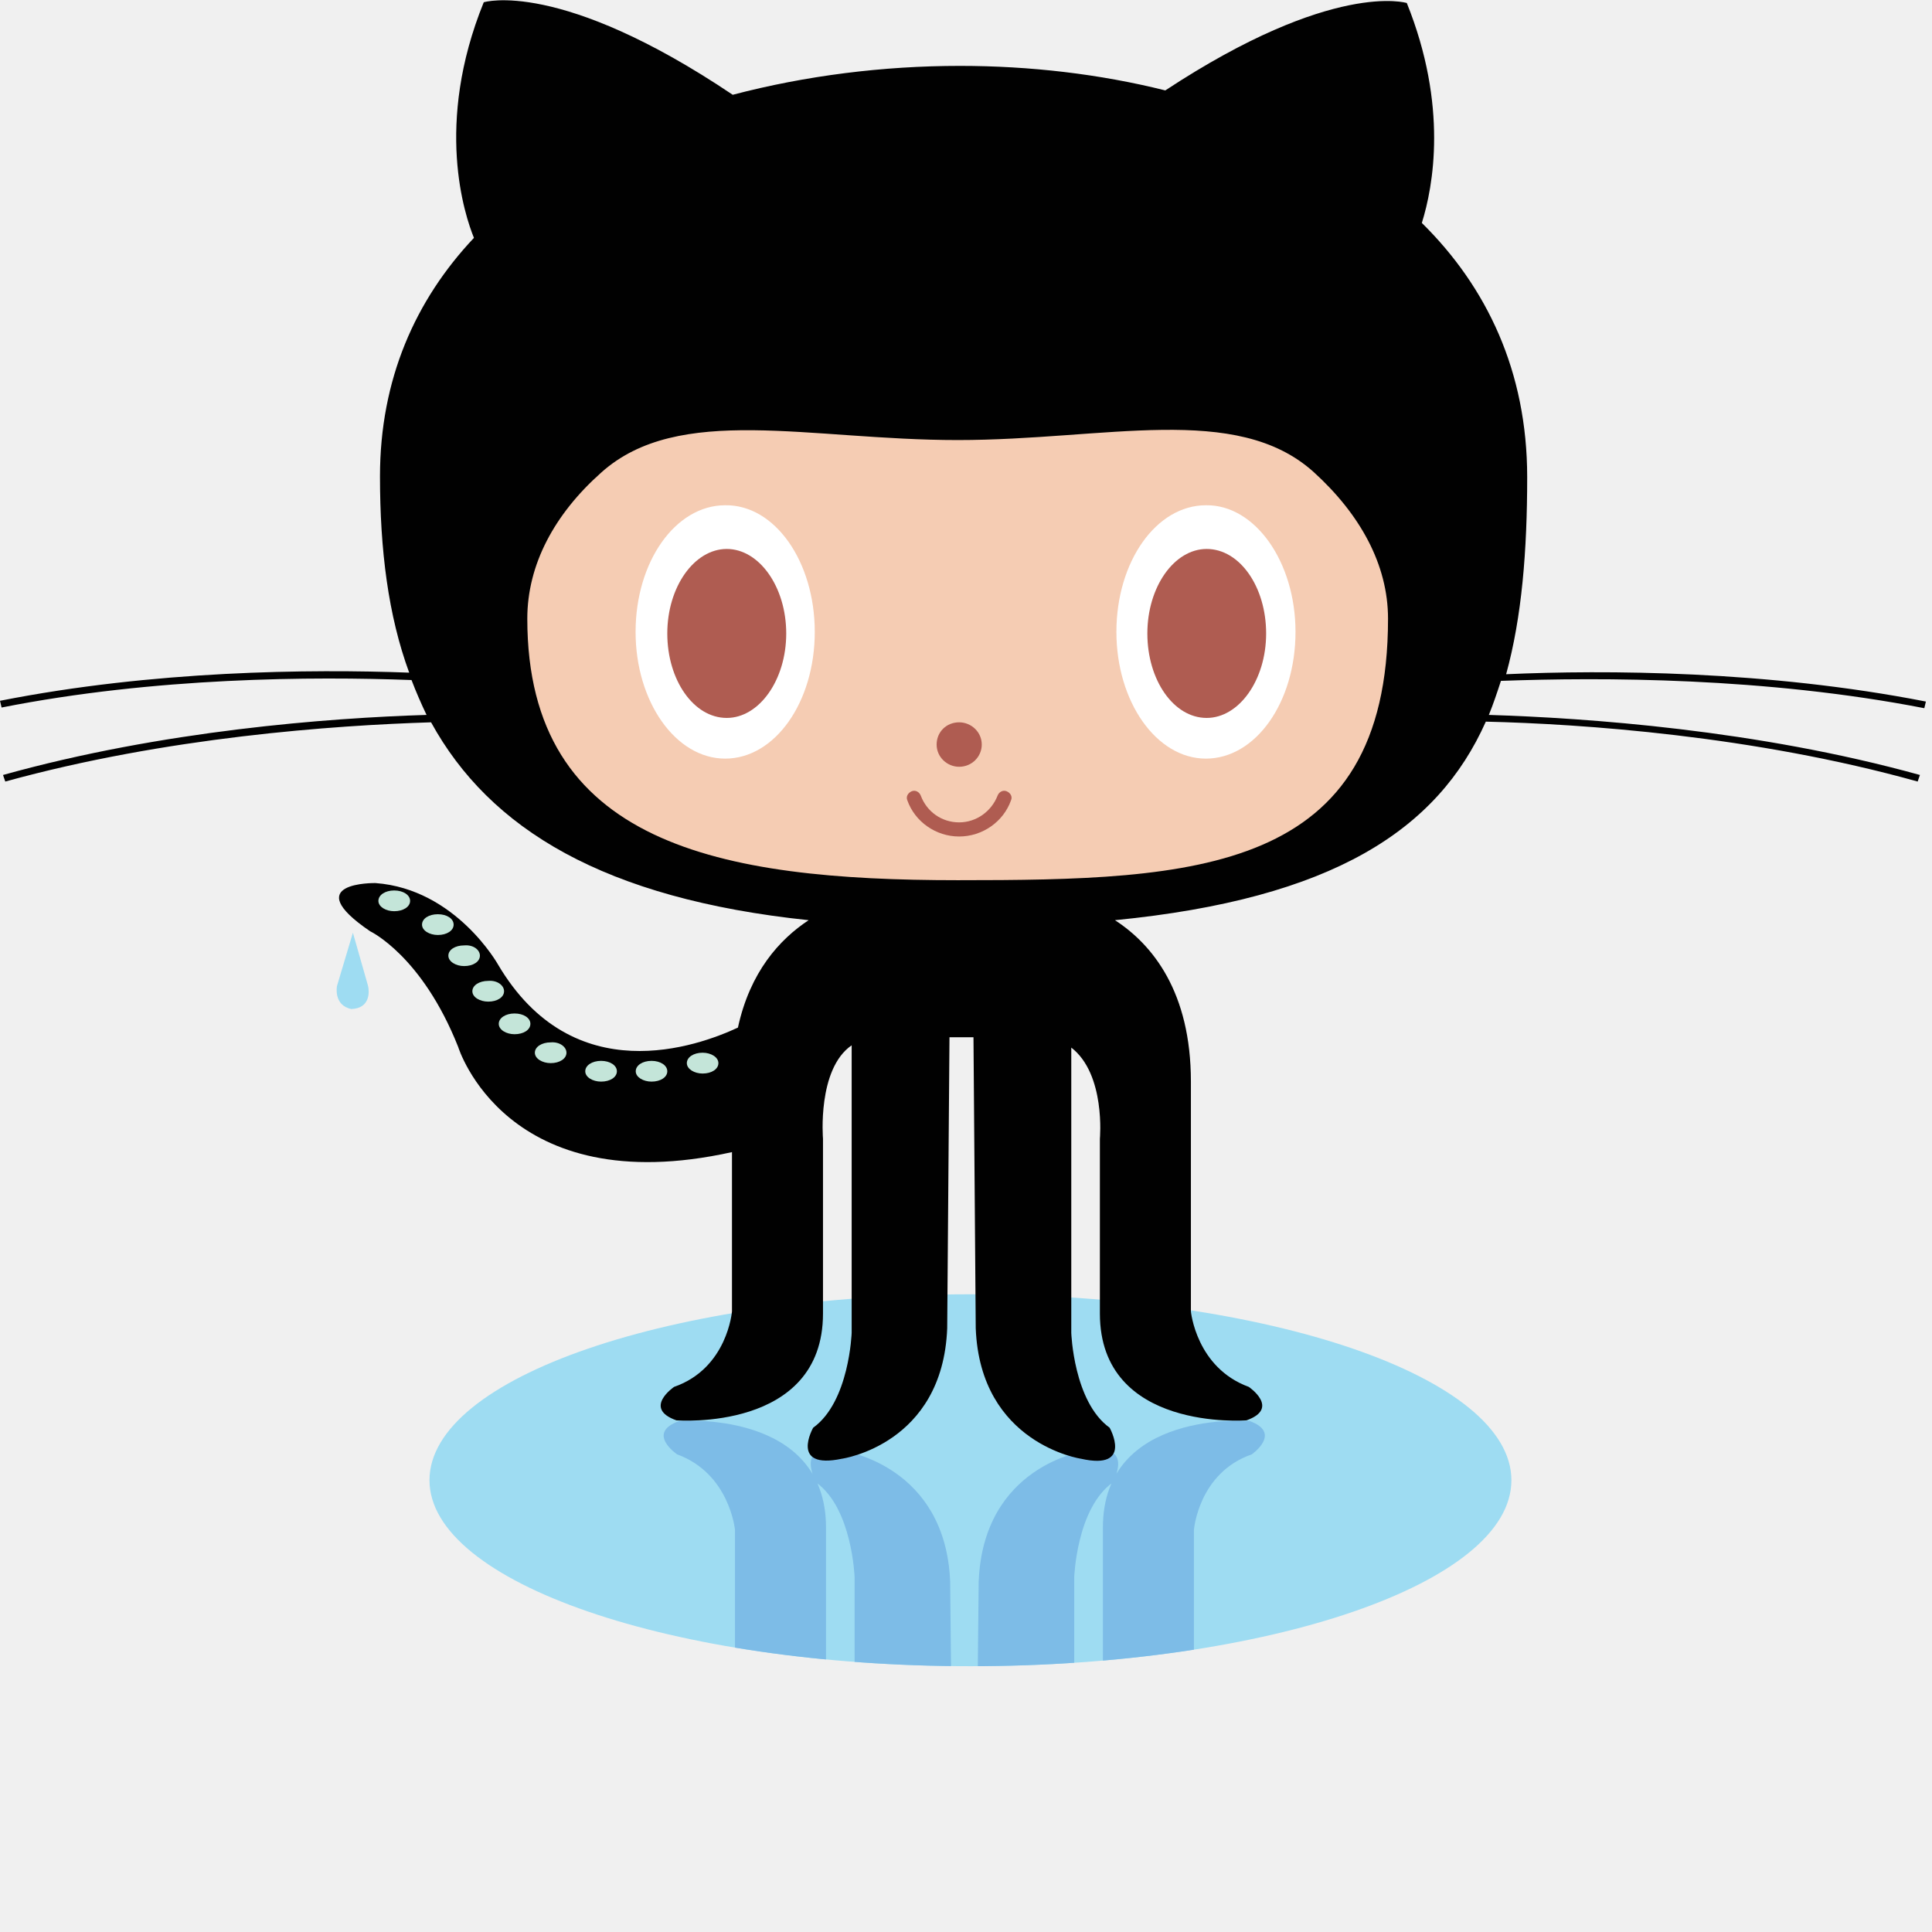
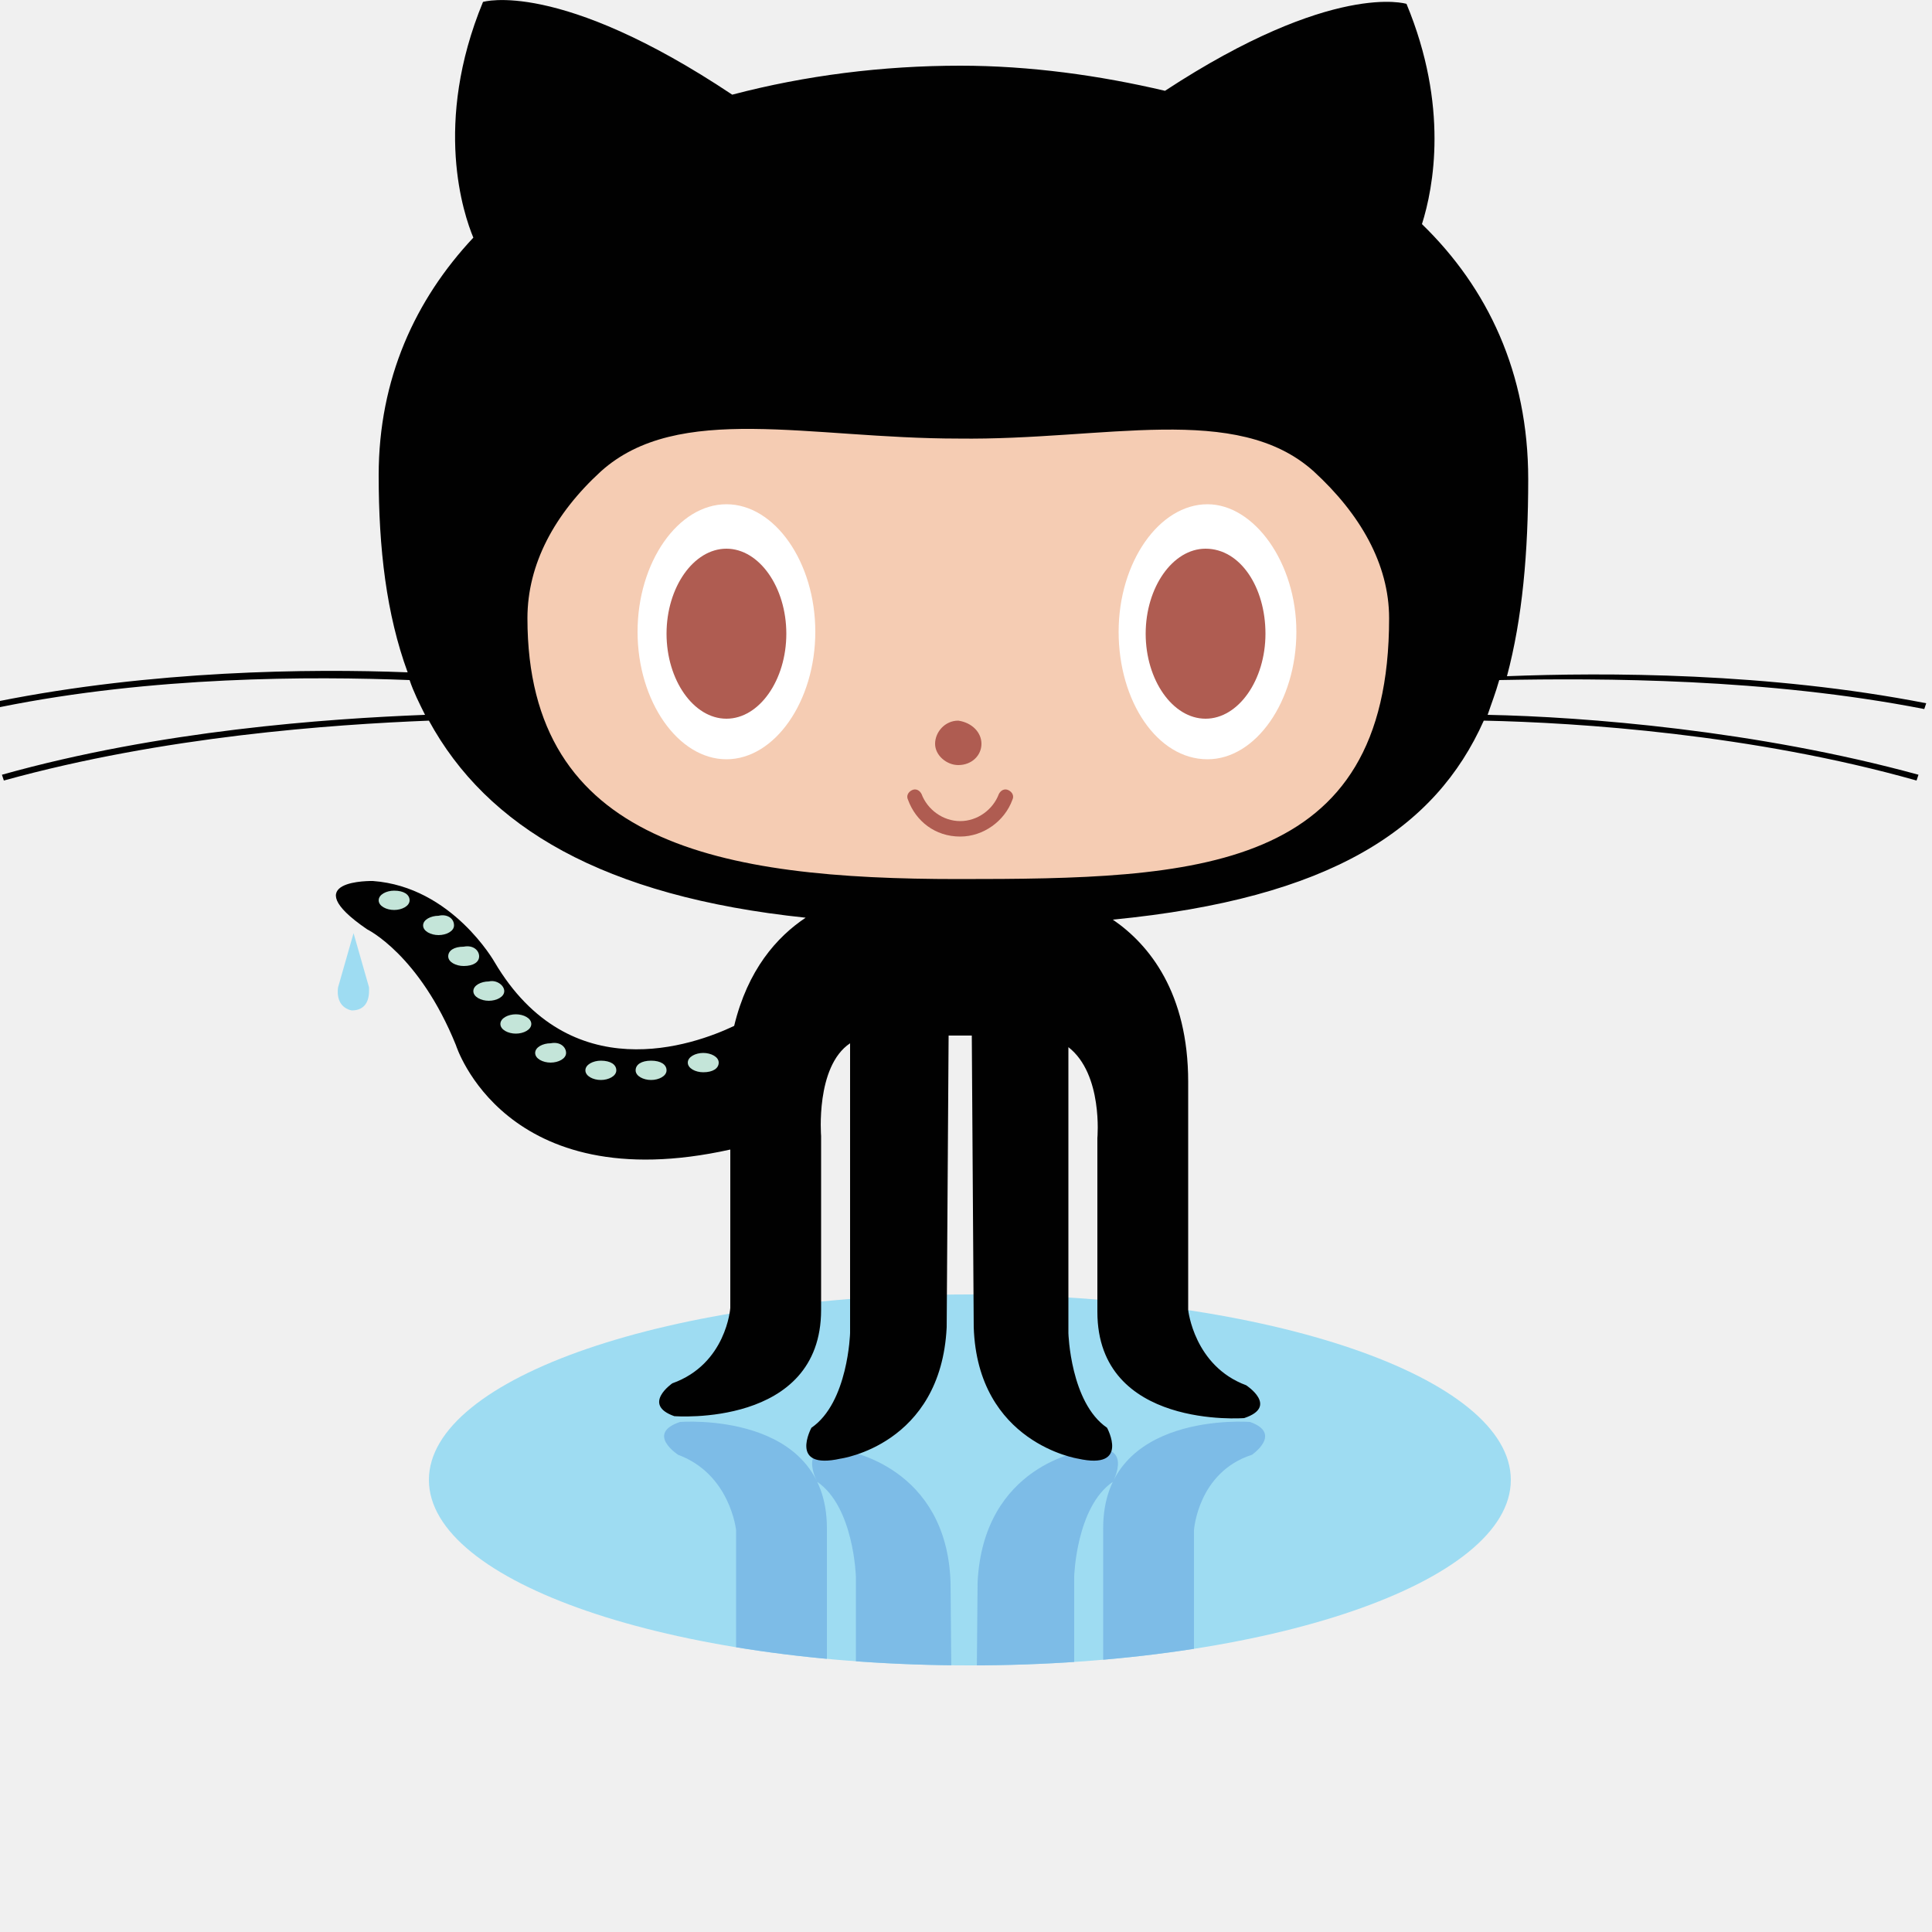
- <svg xmlns="http://www.w3.org/2000/svg" width="100pt" height="100pt" viewBox="0 0 100 100" version="1.1">
-   <defs>
-     <clipPath id="clip1">
-       <path d="M 34 73 L 66 73 L 66 87 L 34 87 Z M 34 73 " />
-     </clipPath>
-     <clipPath id="clip2">
-       <path d="M 38.195 93.875 C 38.82 96.746 40.344 98.434 41.855 99.438 L 57.863 99.438 C 59.812 98.133 61.797 95.68 61.797 91.074 L 61.797 79.188 C 61.797 79.188 62.031 76.234 64.793 75.277 C 64.793 75.277 66.387 74.164 64.676 73.551 C 64.676 73.551 57.086 72.934 57.086 79.07 L 57.086 88.121 C 57.086 88.121 57.395 91.457 55.602 92.836 L 55.602 81.641 C 55.602 81.641 55.719 78.074 57.594 76.734 C 57.594 76.734 58.836 74.547 56.109 75.121 C 56.109 75.121 50.891 75.852 50.656 81.871 L 50.539 93.371 L 49.297 93.371 L 49.18 81.871 C 48.945 75.887 43.73 75.121 43.73 75.121 C 41.004 74.508 42.246 76.734 42.246 76.734 C 44.117 78.074 44.234 81.641 44.234 81.641 L 44.234 92.953 C 42.445 91.688 42.754 88.121 42.754 88.121 L 42.754 79.07 C 42.754 72.934 35.164 73.551 35.164 73.551 C 33.406 74.164 35.047 75.277 35.047 75.277 C 37.77 76.27 38.043 79.188 38.043 79.188 L 38.043 87.508 Z M 38.195 93.875 " />
-     </clipPath>
-   </defs>
+ <svg xmlns="http://www.w3.org/2000/svg" xmlns:xlink="http://www.w3.org/1999/xlink" version="1.1" id="Camada_1" x="0px" y="0px" viewBox="0 0 100 100" style="enable-background:new 0 0 100 100;" xml:space="preserve">
+   <style type="text/css">
+ 	.st0{fill:#9EDCF2;}
+ 	.st1{clip-path:url(#SVGID_2_);}
+ 	.st2{clip-path:url(#SVGID_4_);}
+ 	.st3{fill:#7DBCE7;}
+ 	.st4{fill:#010101;}
+ 	.st5{fill:#F5CCB3;}
+ 	.st6{fill:#FFFFFF;}
+ 	.st7{fill:#AF5C51;}
+ 	.st8{fill:#C4E5D9;}
+ </style>
  <g id="surface1">
-     <path style=" stroke:none;fill-rule:nonzero;fill:rgb(61.961%,86.275%,94.902%);fill-opacity:1;" d="M 78.23 76.617 C 78.23 81.945 65.688 86.242 50.23 86.242 C 34.773 86.242 22.23 81.906 22.23 76.617 C 22.23 71.289 34.773 66.992 50.23 66.992 C 65.688 66.992 78.23 71.289 78.23 76.617 Z M 78.23 76.617 " />
-     <g clip-path="url(#clip1)" clip-rule="nonzero">
-       <g clip-path="url(#clip2)" clip-rule="nonzero">
-         <path style=" stroke:none;fill-rule:nonzero;fill:rgb(49.02%,73.725%,90.588%);fill-opacity:1;" d="M 78.23 76.617 C 78.23 81.945 65.688 86.242 50.23 86.242 C 34.773 86.242 22.23 81.906 22.23 76.617 C 22.23 71.289 34.773 66.992 50.23 66.992 C 65.688 66.992 78.23 71.289 78.23 76.617 Z M 78.23 76.617 " />
+     <path class="st0" d="M78.2,76.6c0,5.3-12.5,9.6-28,9.6s-28-4.3-28-9.6c0-5.3,12.5-9.6,28-9.6S78.2,71.3,78.2,76.6z" />
+     <g>
+       <g>
+         <defs>
+           <rect id="SVGID_1_" x="34" y="73" width="32" height="14" />
+         </defs>
+         <clipPath id="SVGID_2_">
+           <use xlink:href="#SVGID_1_" style="overflow:visible;" />
+         </clipPath>
+         <g class="st1">
+           <g>
+             <g>
+               <defs>
+                 <path id="SVGID_3_" d="M38.2,93.9c0.6,2.9,2.1,4.6,3.7,5.6h16c1.9-1.3,3.9-3.8,3.9-8.4V79.2c0,0,0.2-3,3-3.9         c0,0,1.6-1.1-0.1-1.7c0,0-7.6-0.6-7.6,5.5v9.1c0,0,0.3,3.3-1.5,4.7V81.6c0,0,0.1-3.6,2-4.9c0,0,1.2-2.2-1.5-1.6         c0,0-5.2,0.7-5.5,6.8l-0.1,11.5h-1.2l-0.1-11.5c-0.2-6-5.4-6.8-5.4-6.8c-2.7-0.6-1.5,1.6-1.5,1.6c1.9,1.3,2,4.9,2,4.9V93         c-1.8-1.3-1.5-4.8-1.5-4.8v-9.1c0-6.1-7.6-5.5-7.6-5.5c-1.8,0.6-0.1,1.7-0.1,1.7c2.7,1,3,3.9,3,3.9v8.3L38.2,93.9z" />
+               </defs>
+               <clipPath id="SVGID_4_">
+                 <use xlink:href="#SVGID_3_" style="overflow:visible;" />
+               </clipPath>
+               <g class="st2">
+                 <path class="st3" d="M78.2,76.6c0,5.3-12.5,9.6-28,9.6s-28-4.3-28-9.6c0-5.3,12.5-9.6,28-9.6S78.2,71.3,78.2,76.6z" />
+               </g>
+             </g>
+           </g>
+         </g>
      </g>
    </g>
-     <path style=" stroke:none;fill-rule:nonzero;fill:rgb(61.961%,86.275%,94.902%);fill-opacity:1;" d="M 18.266 48.277 L 17.441 51.039 C 17.441 51.039 17.25 52.035 18.184 52.227 C 19.199 52.191 19.117 51.27 19.043 51.004 Z M 18.266 48.277 " />
-     <path style=" stroke:none;fill-rule:nonzero;fill:rgb(0.392%,0.392%,0.392%);fill-opacity:1;" d="M 99.602 36.656 L 99.684 36.312 C 91.469 34.703 83.059 34.668 77.957 34.898 C 78.773 31.941 79.047 28.492 79.047 24.699 C 79.047 19.211 76.945 14.84 73.594 11.539 C 74.184 9.66 74.961 5.48 72.816 0.156 C 72.816 0.156 69.004 -1.039 60.316 4.68 C 56.93 3.832 53.309 3.41 49.688 3.41 C 45.715 3.41 41.703 3.914 37.926 4.906 C 28.969 -1.113 25.039 0.117 25.039 0.117 C 22.469 6.441 24.062 11.156 24.531 12.312 C 21.496 15.531 19.668 19.637 19.668 24.656 C 19.668 28.457 20.094 31.867 21.18 34.816 C 16.047 34.625 7.941 34.703 0 36.273 L 0.082 36.621 C 8.023 35.051 16.199 35.008 21.301 35.199 C 21.535 35.816 21.805 36.43 22.078 37.004 C 17.016 37.16 8.41 37.809 0.156 40.113 L 0.273 40.453 C 8.605 38.152 17.289 37.543 22.312 37.387 C 25.348 42.914 31.27 46.516 41.855 47.629 C 40.344 48.625 38.82 50.312 38.195 53.188 C 36.133 54.145 29.676 56.523 25.781 49.93 C 25.781 49.93 23.598 46.016 19.434 45.707 C 19.434 45.707 15.379 45.633 19.16 48.203 C 19.16 48.203 21.844 49.465 23.715 54.188 C 23.715 54.188 26.168 62.234 37.887 59.633 L 37.887 67.879 C 37.887 67.879 37.652 70.824 34.891 71.785 C 34.891 71.785 33.254 72.895 35.008 73.516 C 35.008 73.516 42.598 74.125 42.598 67.988 L 42.598 58.941 C 42.598 58.941 42.289 55.336 44.082 54.105 L 44.082 68.984 C 44.082 68.984 43.965 72.551 42.09 73.898 C 42.09 73.898 40.848 76.078 43.574 75.504 C 43.574 75.504 48.793 74.773 49.027 68.754 L 49.145 53.688 L 50.387 53.688 L 50.504 68.754 C 50.738 74.738 55.953 75.504 55.953 75.504 C 58.68 76.117 57.434 73.898 57.434 73.898 C 55.566 72.551 55.449 68.984 55.449 68.984 L 55.449 54.223 C 57.238 55.602 56.93 58.941 56.93 58.941 L 56.93 67.988 C 56.93 74.125 64.52 73.516 64.52 73.516 C 66.277 72.895 64.637 71.785 64.637 71.785 C 61.914 70.789 61.641 67.879 61.641 67.879 L 61.641 55.984 C 61.641 51.344 59.656 48.891 57.711 47.629 C 69.004 46.516 74.41 42.949 76.906 37.352 C 81.852 37.469 90.766 38.078 99.258 40.453 L 99.375 40.113 C 90.926 37.77 82.082 37.16 77.062 37.004 C 77.297 36.43 77.488 35.855 77.688 35.242 C 82.902 35.051 91.352 35.051 99.602 36.656 Z M 99.602 36.656 " />
-     <path style=" stroke:none;fill-rule:nonzero;fill:rgb(96.078%,80%,70.196%);fill-opacity:1;" d="M 67.988 24.426 C 70.398 26.613 71.844 29.223 71.844 32.023 C 71.844 45.211 61.875 45.559 49.57 45.559 C 37.266 45.559 27.293 43.715 27.293 32.023 C 27.293 29.223 28.699 26.613 31.113 24.465 C 35.125 20.859 41.898 22.777 49.57 22.777 C 57.238 22.777 63.977 20.824 67.988 24.426 Z M 67.988 24.426 " />
-     <path style=" stroke:none;fill-rule:nonzero;fill:rgb(100%,100%,100%);fill-opacity:1;" d="M 42.172 32.707 C 42.172 36.355 40.105 39.266 37.535 39.266 C 34.965 39.266 32.898 36.312 32.898 32.707 C 32.898 29.066 34.965 26.152 37.535 26.152 C 40.105 26.113 42.172 29.066 42.172 32.707 Z M 42.172 32.707 " />
-     <path style=" stroke:none;fill-rule:nonzero;fill:rgb(68.627%,36.078%,31.765%);fill-opacity:1;" d="M 40.695 32.789 C 40.695 35.199 39.293 37.16 37.617 37.16 C 35.902 37.16 34.539 35.199 34.539 32.789 C 34.539 30.371 35.941 28.414 37.617 28.414 C 39.293 28.414 40.695 30.371 40.695 32.789 Z M 40.695 32.789 " />
-     <path style=" stroke:none;fill-rule:nonzero;fill:rgb(100%,100%,100%);fill-opacity:1;" d="M 67.055 32.707 C 67.055 36.355 64.992 39.266 62.418 39.266 C 59.848 39.266 57.785 36.312 57.785 32.707 C 57.785 29.066 59.848 26.152 62.418 26.152 C 64.949 26.113 67.055 29.066 67.055 32.707 Z M 67.055 32.707 " />
-     <path style=" stroke:none;fill-rule:nonzero;fill:rgb(68.627%,36.078%,31.765%);fill-opacity:1;" d="M 65.535 32.789 C 65.535 35.199 64.133 37.16 62.457 37.16 C 60.746 37.16 59.387 35.199 59.387 32.789 C 59.387 30.371 60.781 28.414 62.457 28.414 C 64.168 28.414 65.535 30.371 65.535 32.789 Z M 50.816 38.539 C 50.816 39.156 50.312 39.688 49.645 39.688 C 49.027 39.688 48.48 39.191 48.48 38.539 C 48.48 37.887 48.984 37.387 49.645 37.387 C 50.27 37.387 50.816 37.887 50.816 38.539 Z M 46.961 41.418 C 46.883 41.227 47 41.035 47.195 40.953 C 47.387 40.879 47.586 40.992 47.66 41.184 C 47.977 42.027 48.754 42.566 49.645 42.566 C 50.539 42.566 51.32 41.992 51.633 41.184 C 51.707 40.992 51.906 40.879 52.098 40.953 C 52.297 41.035 52.414 41.227 52.332 41.418 C 51.941 42.531 50.855 43.297 49.645 43.297 C 48.438 43.297 47.352 42.531 46.961 41.418 Z M 46.961 41.418 " />
-     <path style=" stroke:none;fill-rule:nonzero;fill:rgb(76.863%,89.804%,85.098%);fill-opacity:1;" d="M 21.227 46.629 C 21.227 46.938 20.871 47.164 20.402 47.164 C 19.977 47.164 19.586 46.938 19.586 46.629 C 19.586 46.324 19.938 46.09 20.402 46.09 C 20.871 46.09 21.227 46.324 21.227 46.629 Z M 23.48 47.859 C 23.48 48.168 23.129 48.395 22.664 48.395 C 22.23 48.395 21.844 48.168 21.844 47.859 C 21.844 47.547 22.195 47.32 22.664 47.32 C 23.129 47.32 23.48 47.547 23.48 47.859 Z M 24.84 49.465 C 24.84 49.773 24.496 50.004 24.023 50.004 C 23.598 50.004 23.207 49.773 23.207 49.465 C 23.207 49.16 23.555 48.934 24.023 48.934 C 24.496 48.891 24.84 49.16 24.84 49.465 Z M 26.09 51.305 C 26.09 51.617 25.738 51.844 25.273 51.844 C 24.84 51.844 24.449 51.617 24.449 51.305 C 24.449 51.004 24.805 50.77 25.273 50.77 C 25.738 50.73 26.09 51.004 26.09 51.305 Z M 27.453 52.992 C 27.453 53.305 27.102 53.531 26.633 53.531 C 26.207 53.531 25.816 53.305 25.816 52.992 C 25.816 52.691 26.168 52.457 26.633 52.457 C 27.102 52.457 27.453 52.691 27.453 52.992 Z M 29.32 54.488 C 29.32 54.797 28.969 55.027 28.504 55.027 C 28.074 55.027 27.684 54.797 27.684 54.488 C 27.684 54.188 28.035 53.953 28.504 53.953 C 28.969 53.914 29.32 54.188 29.32 54.488 Z M 31.93 55.449 C 31.93 55.758 31.578 55.984 31.113 55.984 C 30.68 55.984 30.293 55.758 30.293 55.449 C 30.293 55.145 30.645 54.91 31.113 54.91 C 31.578 54.91 31.93 55.145 31.93 55.449 Z M 34.539 55.449 C 34.539 55.758 34.188 55.984 33.723 55.984 C 33.297 55.984 32.906 55.758 32.906 55.449 C 32.906 55.145 33.254 54.91 33.723 54.91 C 34.188 54.91 34.539 55.145 34.539 55.449 Z M 37.184 55.027 C 37.184 55.336 36.836 55.566 36.367 55.566 C 35.941 55.566 35.551 55.336 35.551 55.027 C 35.551 54.719 35.902 54.488 36.367 54.488 C 36.801 54.488 37.184 54.719 37.184 55.027 Z M 37.184 55.027 " />
+     <path class="st0" d="M18.3,48.3l-0.8,2.8c0,0-0.2,1,0.7,1.2c1,0,0.9-1,0.9-1.2L18.3,48.3z" />
+     <path class="st4" d="M99.6,36.7l0.1-0.3C91.5,34.8,83.1,34.8,78,35c0.8-3,1.1-6.4,1.1-10.2c0-5.5-2.1-9.9-5.5-13.2   c0.6-1.9,1.4-6.1-0.8-11.4c0,0-3.8-1.2-12.5,4.5c-3.4-0.8-7-1.3-10.6-1.3c-4,0-8,0.5-11.8,1.5c-9-6-12.9-4.8-12.9-4.8   c-2.6,6.3-1,11-0.5,12.2c-3,3.2-4.9,7.3-4.9,12.3c0,3.8,0.4,7.2,1.5,10.2C16,34.6,7.9,34.7-0.1,36.3L0,36.6   C7.9,35,16.1,35,21.2,35.2c0.2,0.6,0.5,1.2,0.8,1.8c-5.1,0.2-13.7,0.8-21.9,3.1l0.1,0.3c8.3-2.3,17-2.9,22-3.1   c3,5.5,9,9.1,19.5,10.2c-1.5,1-3,2.7-3.7,5.6c-2.1,1-8.5,3.3-12.4-3.3c0,0-2.2-3.9-6.3-4.2c0,0-4.1-0.1-0.3,2.5c0,0,2.7,1.3,4.6,6   c0,0,2.5,8,14.2,5.4v8.2c0,0-0.2,2.9-3,3.9c0,0-1.6,1.1,0.1,1.7c0,0,7.6,0.6,7.6-5.5v-9c0,0-0.3-3.6,1.5-4.8v15c0,0-0.1,3.6-2,4.9   c0,0-1.2,2.2,1.5,1.6c0,0,5.2-0.7,5.5-6.8l0.1-15.1h1.2l0.1,15.1c0.2,6,5.4,6.8,5.4,6.8c2.7,0.6,1.5-1.6,1.5-1.6   c-1.9-1.3-2-4.9-2-4.9V54.2c1.8,1.4,1.5,4.7,1.5,4.7v9c0,6.1,7.6,5.5,7.6,5.5c1.8-0.6,0.1-1.7,0.1-1.7c-2.7-1-3-3.9-3-3.9V56   c0-4.6-2-7.1-3.9-8.4c11.3-1.1,16.7-4.7,19.2-10.3c4.9,0.1,13.9,0.7,22.4,3.1l0.1-0.3C90.9,37.8,82,37.1,77,37   c0.2-0.6,0.4-1.1,0.6-1.8C82.9,35.1,91.4,35.1,99.6,36.7z" />
+     <path class="st5" d="M68,24.4c2.4,2.2,3.9,4.8,3.9,7.6c0,13.2-10,13.5-22.3,13.5S27.3,43.7,27.3,32c0-2.8,1.4-5.4,3.8-7.6   c4-3.6,10.8-1.7,18.5-1.7C57.2,22.8,64,20.8,68,24.4z" />
+     <path class="st6" d="M42.2,32.7c0,3.6-2.1,6.6-4.6,6.6s-4.6-3-4.6-6.6s2.1-6.6,4.6-6.6S42.2,29.1,42.2,32.7z" />
+     <path class="st7" d="M40.7,32.8c0,2.4-1.4,4.4-3.1,4.4s-3.1-2-3.1-4.4s1.4-4.4,3.1-4.4S40.7,30.4,40.7,32.8z" />
+     <path class="st6" d="M67.1,32.7c0,3.6-2.1,6.6-4.6,6.6c-2.6,0-4.6-3-4.6-6.6s2.1-6.6,4.6-6.6C64.9,26.1,67.1,29.1,67.1,32.7z" />
+     <path class="st7" d="M65.5,32.8c0,2.4-1.4,4.4-3.1,4.4s-3.1-2-3.1-4.4s1.4-4.4,3.1-4.4C64.2,28.4,65.5,30.4,65.5,32.8z M50.8,38.5   c0,0.6-0.5,1.1-1.2,1.1c-0.6,0-1.2-0.5-1.2-1.1s0.5-1.2,1.2-1.2C50.3,37.4,50.8,37.9,50.8,38.5z M47,41.4c-0.1-0.2,0-0.4,0.2-0.5   s0.4,0,0.5,0.2c0.3,0.8,1.1,1.4,2,1.4s1.7-0.6,2-1.4c0.1-0.2,0.3-0.3,0.5-0.2s0.3,0.3,0.2,0.5c-0.4,1.1-1.5,1.9-2.7,1.9   C48.4,43.3,47.4,42.5,47,41.4z" />
+     <path class="st8" d="M21.2,46.6c0,0.3-0.4,0.5-0.8,0.5s-0.8-0.2-0.8-0.5s0.4-0.5,0.8-0.5C20.9,46.1,21.2,46.3,21.2,46.6z    M23.5,47.9c0,0.3-0.4,0.5-0.8,0.5s-0.8-0.2-0.8-0.5s0.4-0.5,0.8-0.5C23.1,47.3,23.5,47.5,23.5,47.9z M24.8,49.5   c0,0.3-0.3,0.5-0.8,0.5c-0.4,0-0.8-0.2-0.8-0.5S23.5,49,24,49C24.5,48.9,24.8,49.2,24.8,49.5z M26.1,51.3c0,0.3-0.4,0.5-0.8,0.5   s-0.8-0.2-0.8-0.5s0.4-0.5,0.8-0.5C25.7,50.7,26.1,51,26.1,51.3z M27.5,53c0,0.3-0.4,0.5-0.8,0.5s-0.8-0.2-0.8-0.5s0.4-0.5,0.8-0.5   S27.5,52.7,27.5,53z M29.3,54.5c0,0.3-0.4,0.5-0.8,0.5s-0.8-0.2-0.8-0.5s0.4-0.5,0.8-0.5C29,53.9,29.3,54.2,29.3,54.5z M31.9,55.4   c0,0.3-0.4,0.5-0.8,0.5s-0.8-0.2-0.8-0.5s0.4-0.5,0.8-0.5C31.6,54.9,31.9,55.1,31.9,55.4z M34.5,55.4c0,0.3-0.4,0.5-0.8,0.5   s-0.8-0.2-0.8-0.5s0.3-0.5,0.8-0.5S34.5,55.1,34.5,55.4z M37.2,55c0,0.3-0.3,0.5-0.8,0.5c-0.4,0-0.8-0.2-0.8-0.5s0.4-0.5,0.8-0.5   C36.8,54.5,37.2,54.7,37.2,55z" />
  </g>
+   <text transform="matrix(1 0 0 1 104.5258 47.8573)" style="font-family:'Ubuntu-Bold'; font-size:30px;">GitJobs </text>
+   <text transform="matrix(1 0 0 1 104.5258 73.8573)" style="fill:#444444; font-family:'Ubuntu-Regular'; font-size:30px;">Explorer</text>
</svg>
